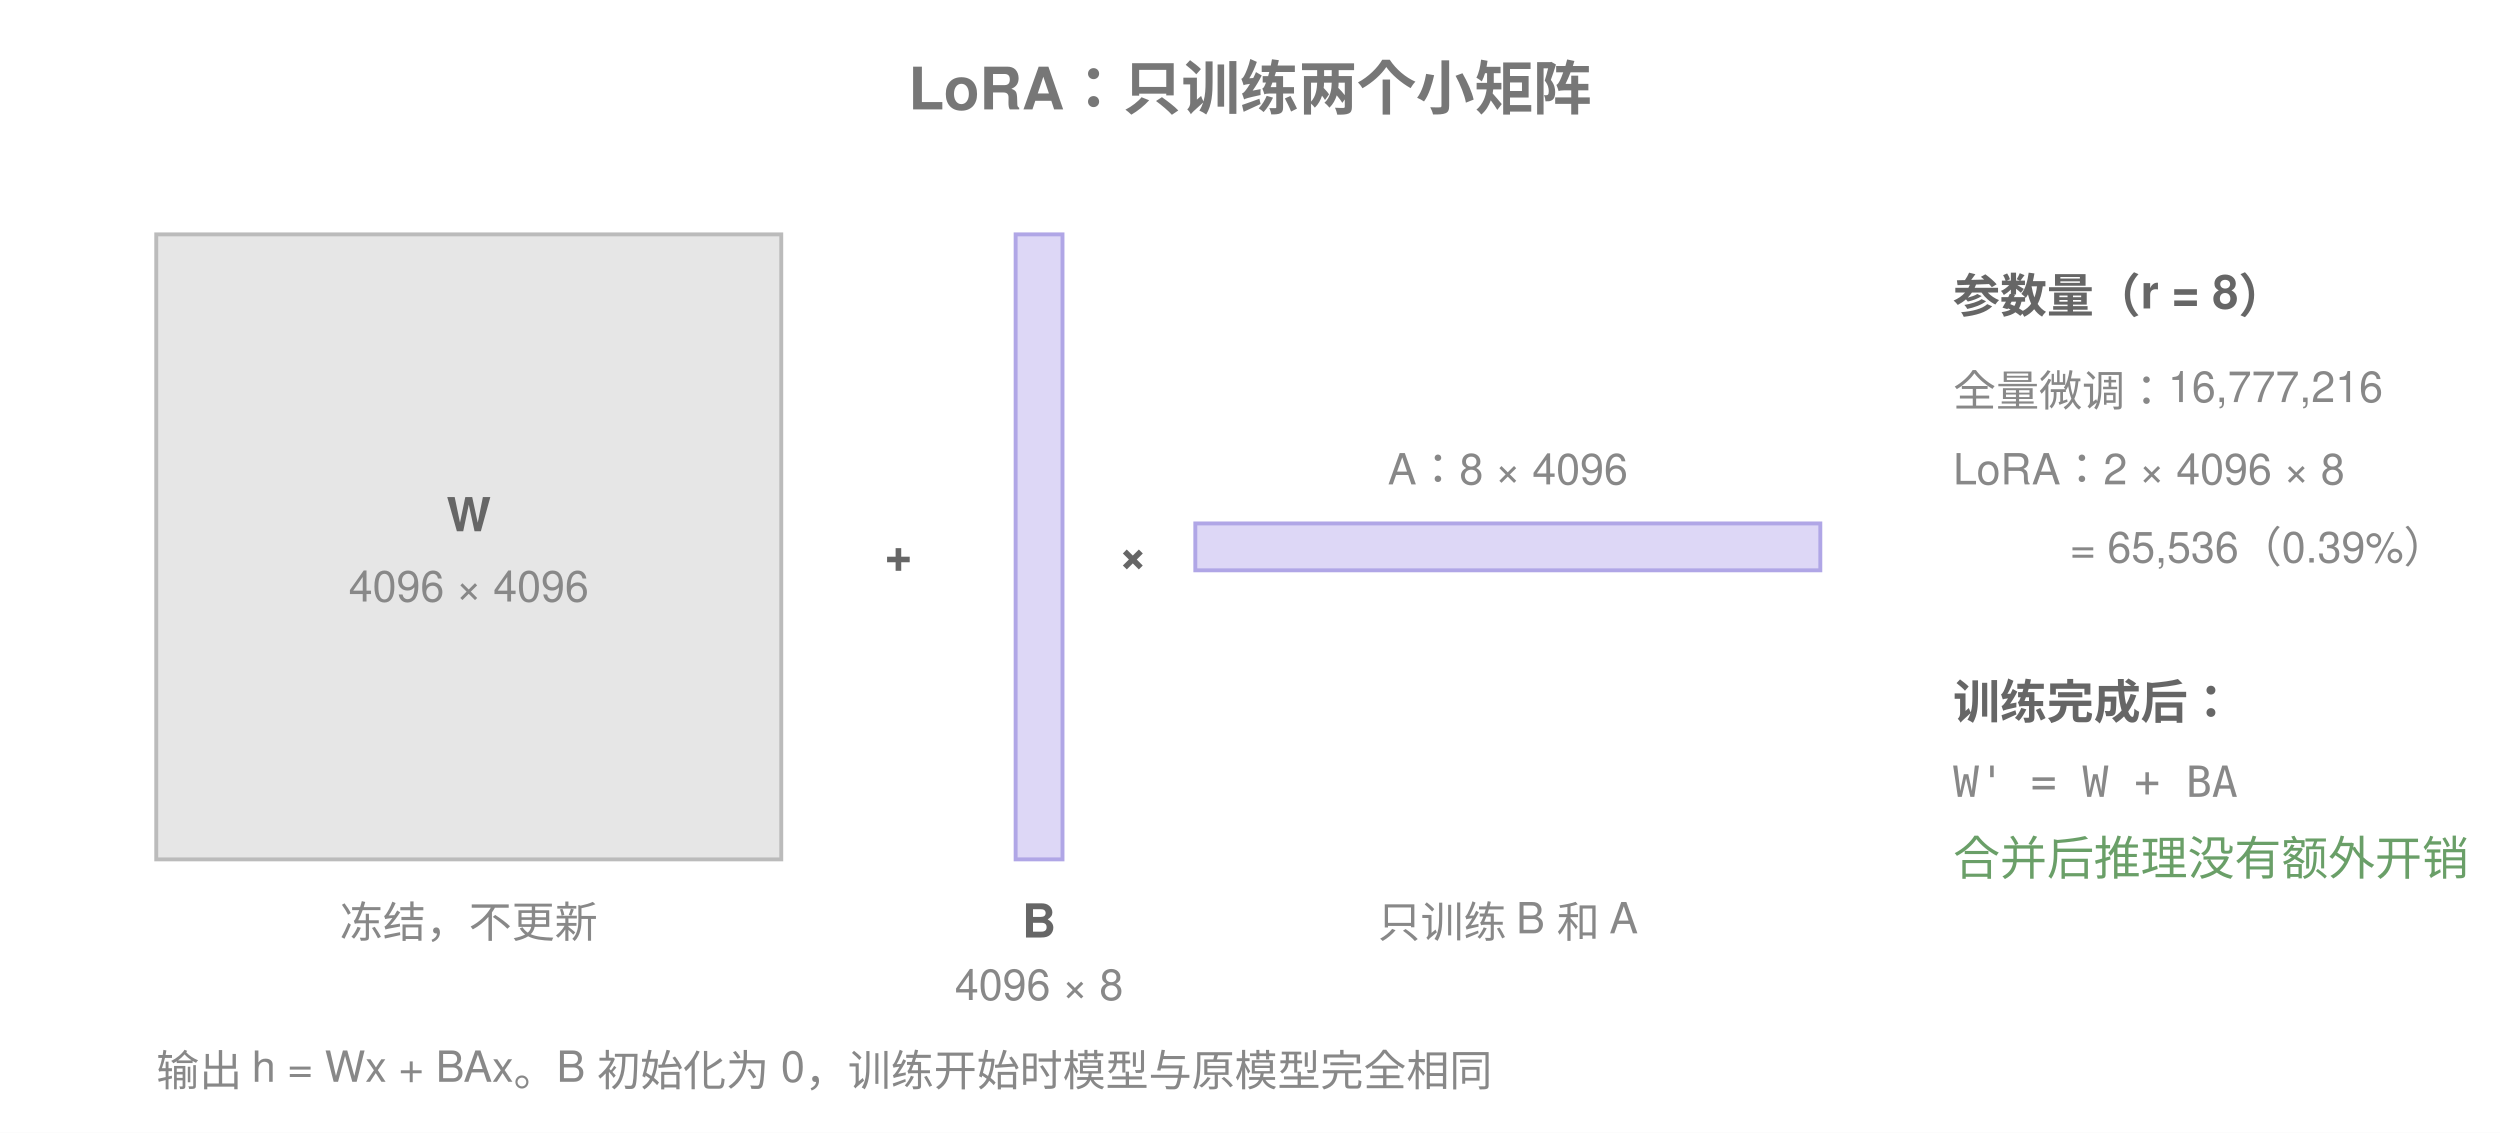
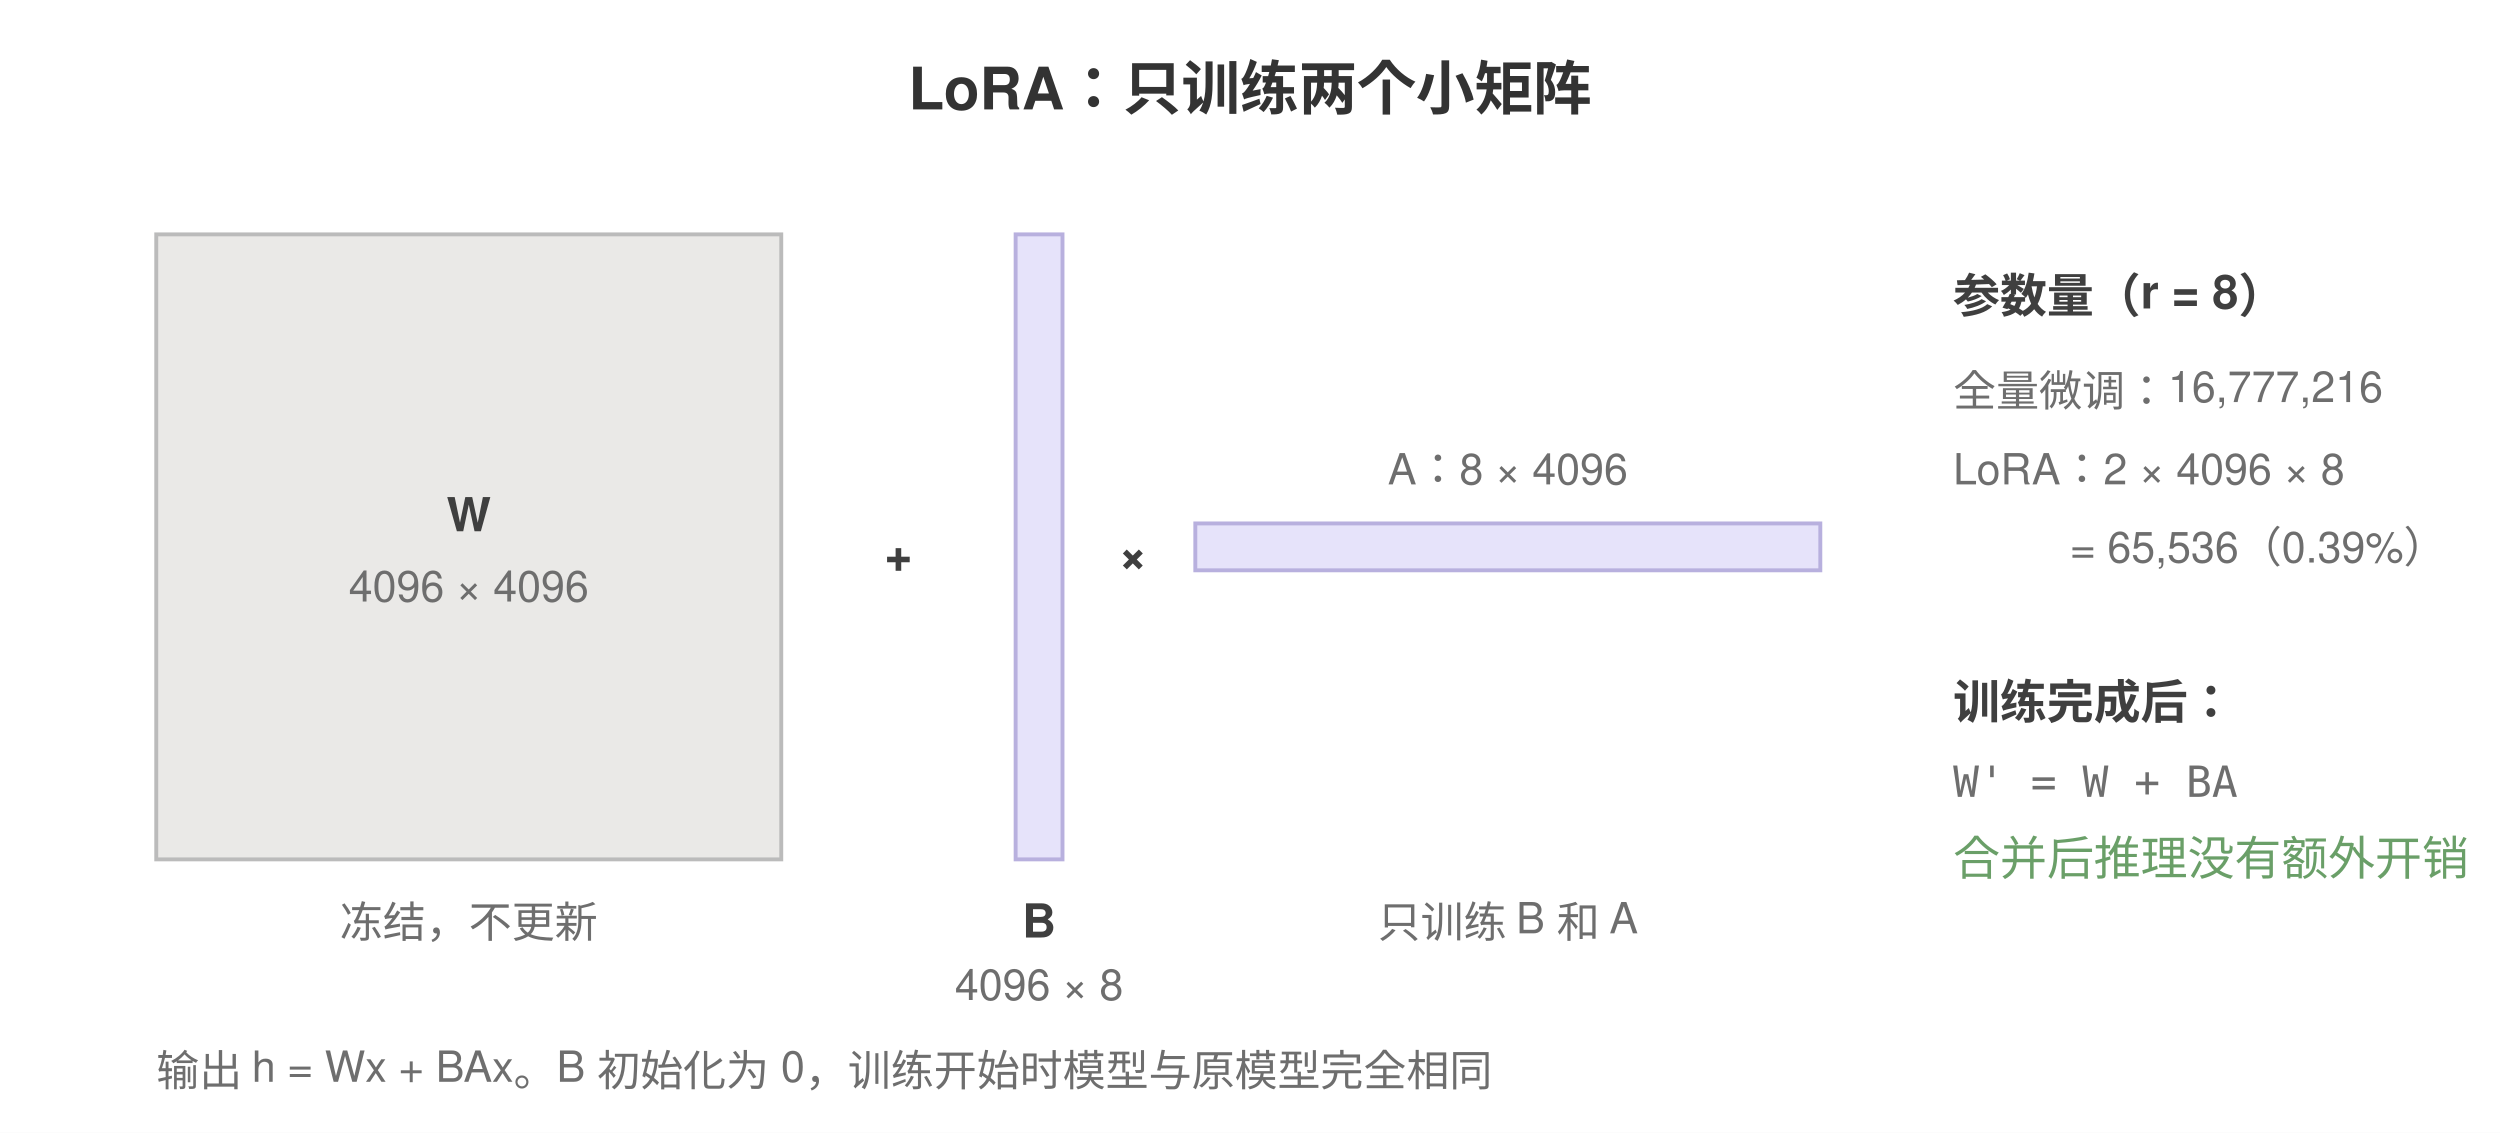
<svg xmlns="http://www.w3.org/2000/svg" width="640" height="290" viewBox="0 0 640 290">
  <style>
-     text { font-family: "PingFang SC", "Microsoft YaHei", Helvetica, Arial, sans-serif; fill: #666; font-size: 12px; }
-     .title { font-weight: bold; font-size: 15px; fill: #777; text-anchor: middle; }
+     text { font-family: "PingFang SC", "Microsoft YaHei", Helvetica, Arial, sans-serif; fill: #3F3F3F; font-size: 12px; }
+     .title { font-weight: bold; font-size: 15px; fill: #333; text-anchor: middle; }
    .b { font-weight: bold; }
    .c { text-anchor: middle; }
    .e { text-anchor: end; }
    .note { fill: #C0605A; }
    .ok { fill: #6A9F68; }
-     .sub { font-size: 11px; fill: #888; }
+     .sub { font-size: 11px; fill: #6E6E6E; }
    .mono { font-family: Menlo, Consolas, monospace; }
-     .arrow { stroke: #666; stroke-width: 1.3; fill: none; marker-end: url(#a); }
+     .arrow { stroke: #555; stroke-width: 1.1; fill: none; marker-end: url(#a); }
    .red { stroke: #C0605A; marker-end: url(#r); }
    .green { stroke: #6A9F68; marker-end: url(#g); }
    .dash { stroke-dasharray: 5 4; }
-     .line { stroke: #666; stroke-width: 1.3; fill: none; }
+     .line { stroke: #555; stroke-width: 1.1; fill: none; }
    .frame { fill: none; stroke: #999; stroke-width: 1; stroke-dasharray: 4 3; }
    .shadow { fill: #DADADA; }
  </style>
  <defs>
    <marker id="a" viewBox="0 0 10 10" refX="9" refY="5" markerWidth="7" markerHeight="7" orient="auto-start-reverse">
-       <path d="M1,1 L9,5 L1,9" fill="none" stroke="#666" stroke-width="1.6" />
+       <path d="M1,1.5 L9.5,5 L1,8.5 z" fill="#555" />
    </marker>
    <marker id="r" viewBox="0 0 10 10" refX="9" refY="5" markerWidth="7" markerHeight="7" orient="auto-start-reverse">
-       <path d="M1,1 L9,5 L1,9" fill="none" stroke="#C0605A" stroke-width="1.6" />
+       <path d="M1,1.5 L9.5,5 L1,8.5 z" fill="#C0605A" />
    </marker>
    <marker id="g" viewBox="0 0 10 10" refX="9" refY="5" markerWidth="7" markerHeight="7" orient="auto-start-reverse">
-       <path d="M1,1 L9,5 L1,9" fill="none" stroke="#6A9F68" stroke-width="1.6" />
+       <path d="M1,1.5 L9.5,5 L1,8.5 z" fill="#6A9F68" />
    </marker>
  </defs>
  <rect width="100%" height="100%" fill="#FFFFFF" />
  <text x="320" y="28" class="title">LoRA：只训练两个小矩阵</text>
-   <rect x="40" y="60" width="160" height="160" fill="#E6E6E6" stroke="#BBB" />
+   <rect x="40" y="60" width="160" height="160" fill="#EAE9E7" stroke="#BBB" />
  <text x="120" y="136" class="c b">W</text>
  <text x="120" y="154" class="c sub">4096 × 4096</text>
  <text x="120" y="240" class="c sub">冻结，不更新</text>
  <text x="230" y="146" class="c b">+</text>
-   <rect x="260" y="60" width="12" height="160" fill="#DDD7F6" stroke="#B0A6E6" />
+   <rect x="260" y="60" width="12" height="160" fill="#E6E3FA" stroke="#B8B0DE" />
  <text x="266" y="240" class="c b">B</text>
  <text x="266" y="256" class="c sub">4096 × 8</text>
  <text x="290" y="146" class="c b">×</text>
-   <rect x="306" y="134" width="160" height="12" fill="#DDD7F6" stroke="#B0A6E6" />
+   <rect x="306" y="134" width="160" height="12" fill="#E6E3FA" stroke="#B8B0DE" />
  <text x="386" y="124" class="c sub">A：8 × 4096</text>
  <text x="386" y="240" class="c sub">只训练 B 和 A</text>
  <text x="500" y="80" class="b">参数量（r = 8）</text>
  <text x="500" y="104" class="sub">全量微调：16,777,216</text>
  <text x="500" y="124" class="sub">LoRA：2 × 4096 × 8</text>
  <text x="530" y="144" class="sub">= 65,536（0.39%）</text>
  <text x="500" y="184" class="b">训练完成后：</text>
  <text x="500" y="204" class="sub mono">W' = W + BA</text>
  <text x="500" y="224" class="ok">合并后推理没有额外开销</text>
  <text x="40" y="278" class="sub">输出 h = Wx + BAx。B 初始化为 0，训练开始时模型与原模型完全相同</text>
</svg>
